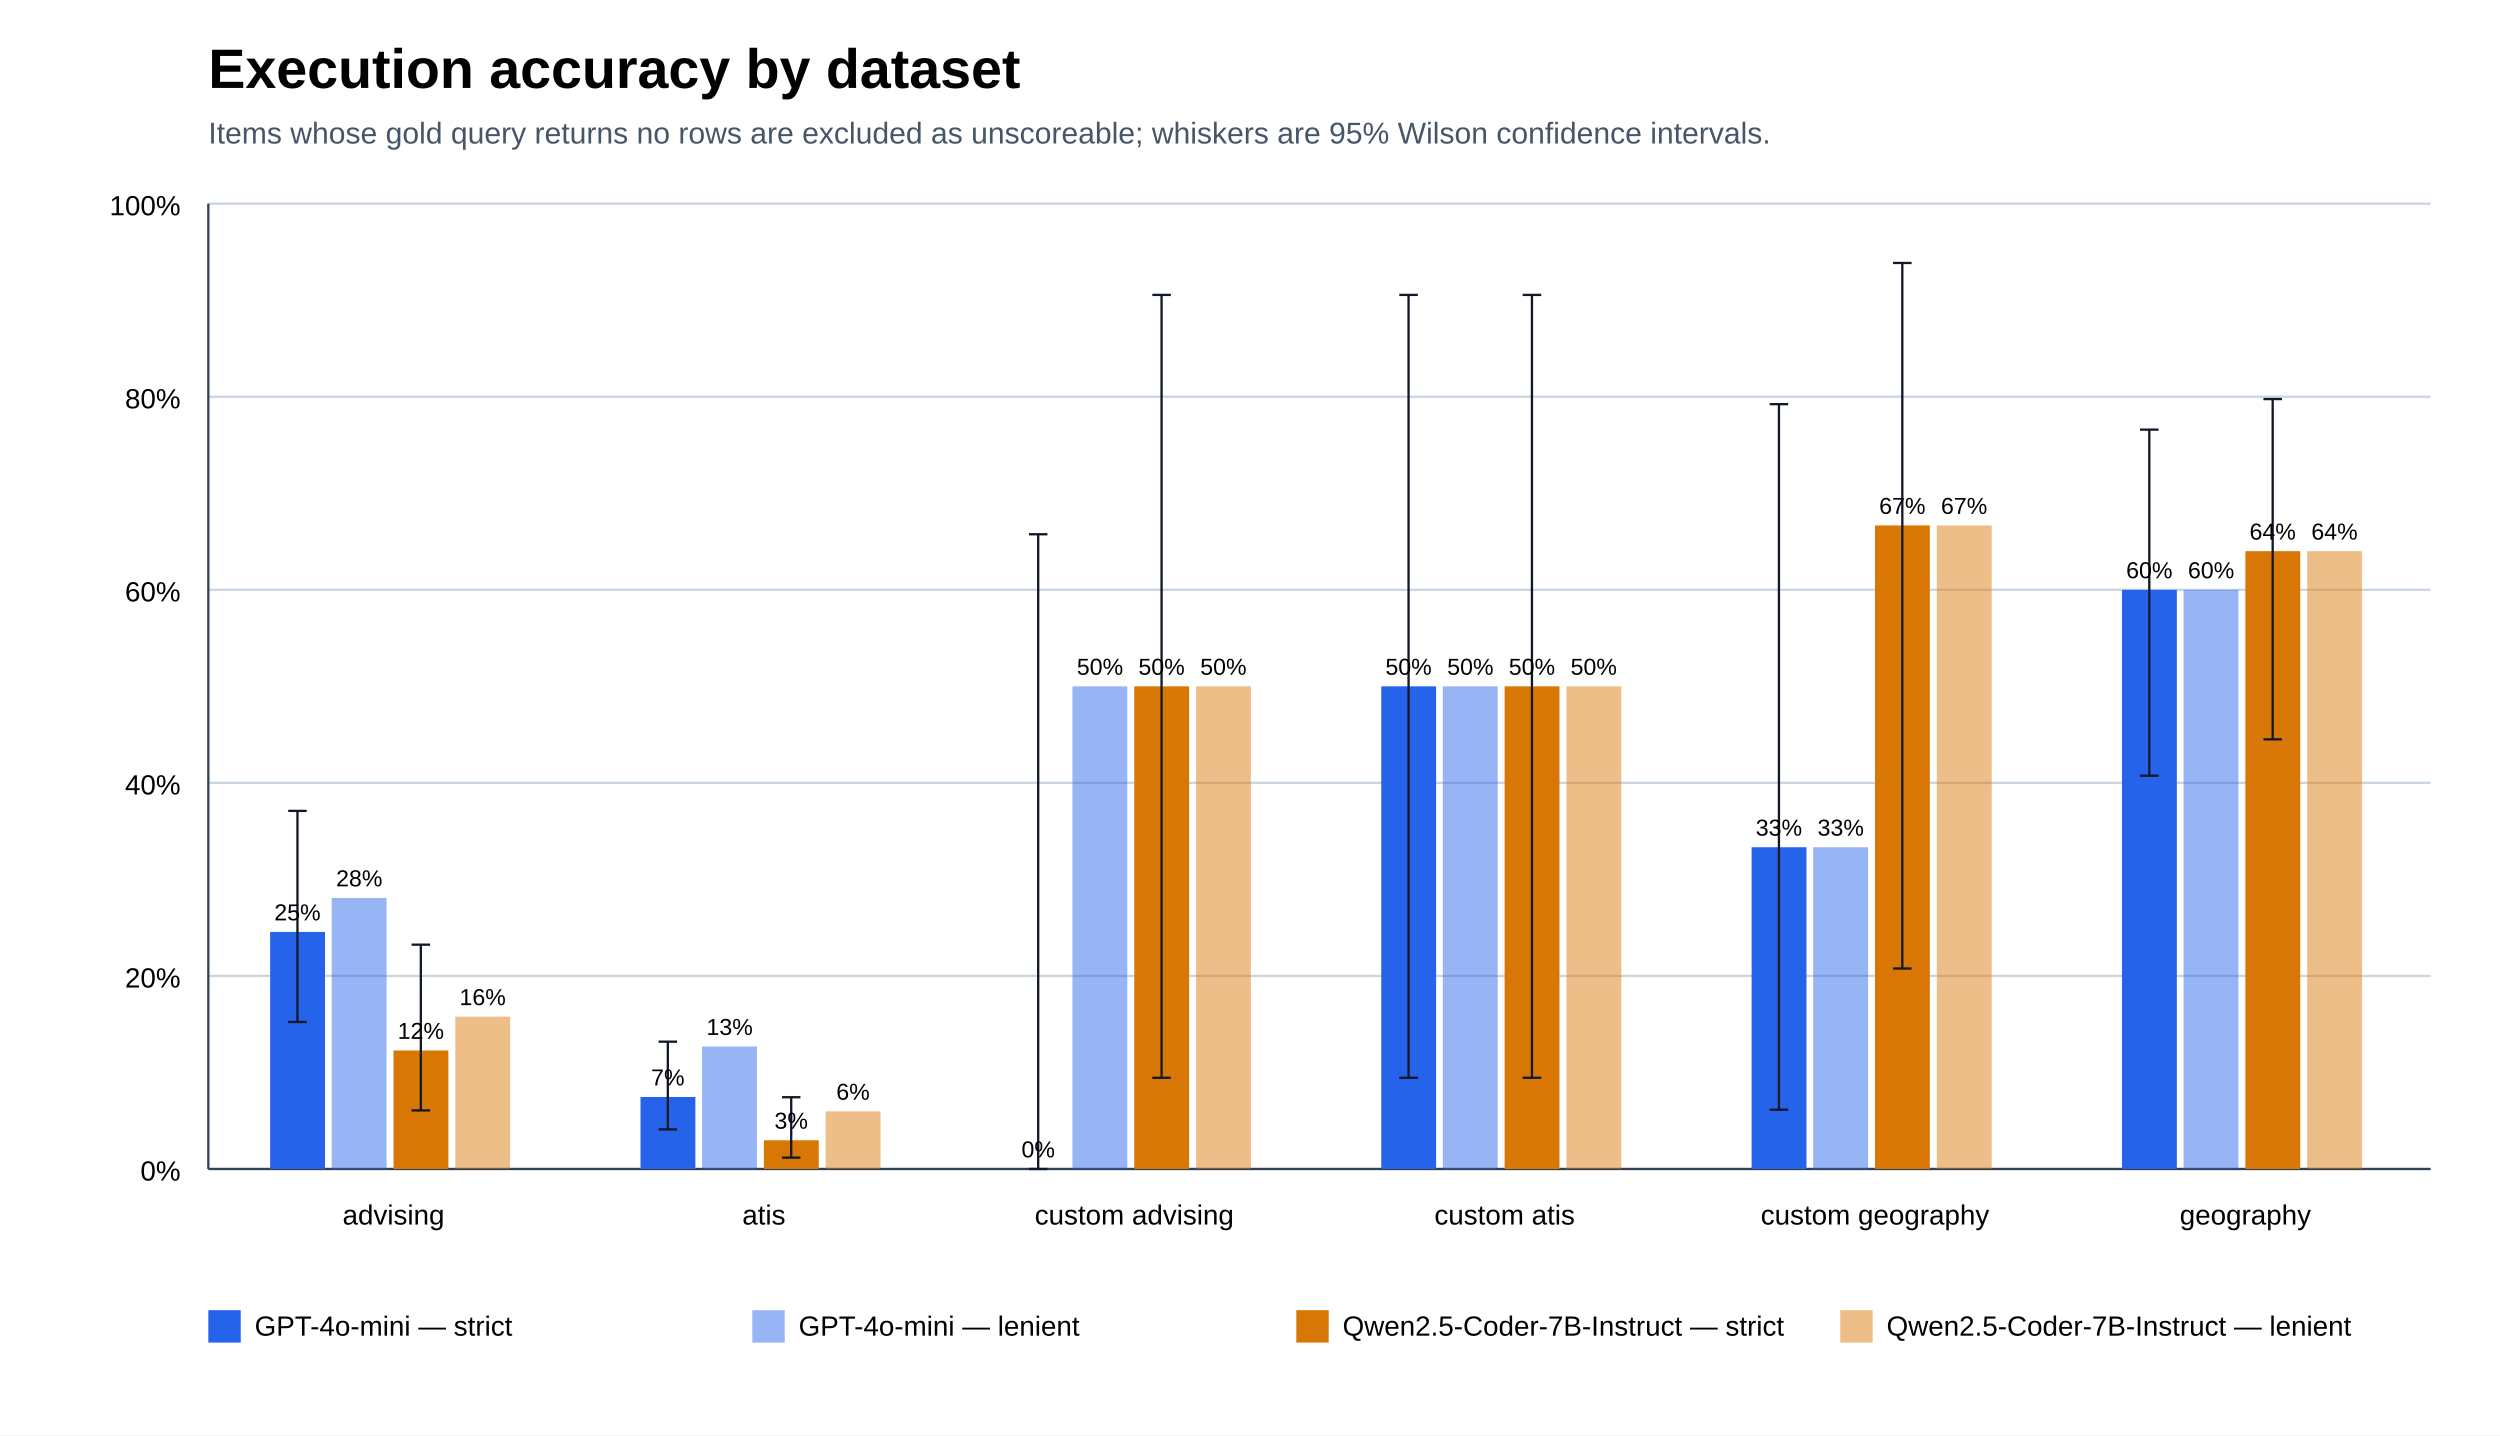
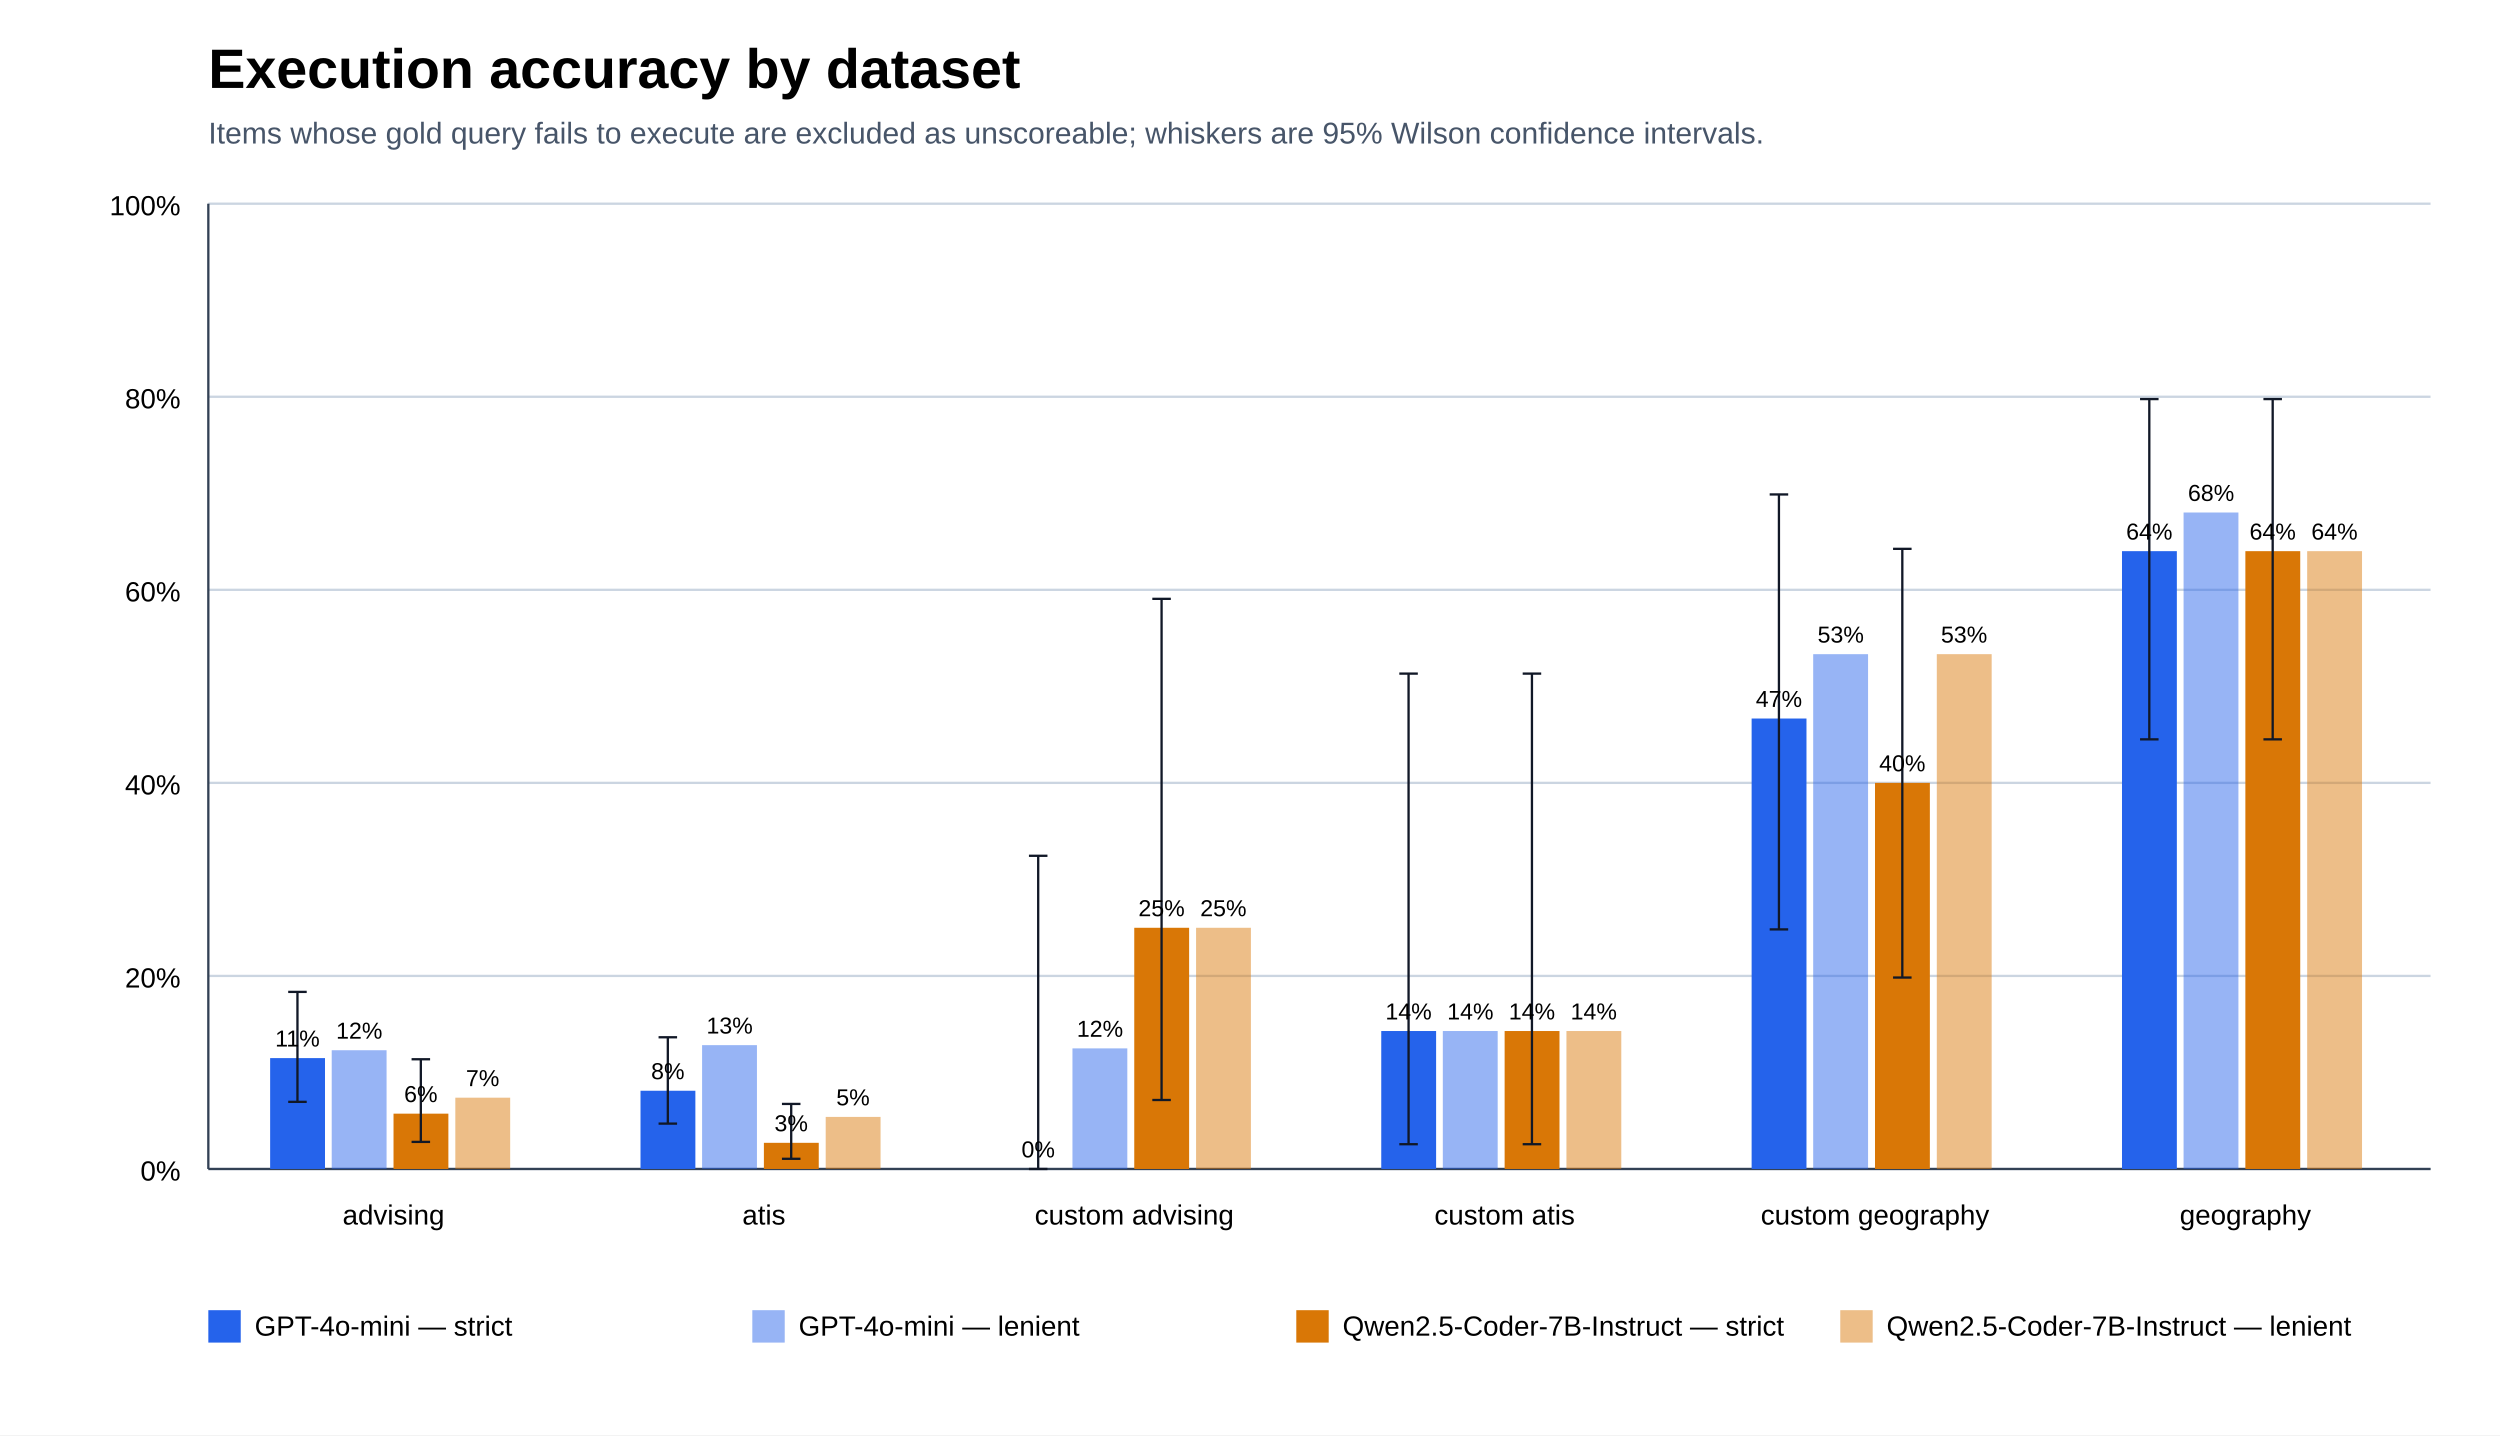
<svg xmlns="http://www.w3.org/2000/svg" width="1080" height="620" viewBox="0 0 1080 620" role="img" aria-labelledby="title desc">
  <rect width="100%" height="100%" fill="white" />
  <text x="90" y="38" font-family="Arial, sans-serif" font-size="24" font-weight="700">Execution accuracy by dataset</text>
-   <text x="90" y="62" font-family="Arial, sans-serif" font-size="13" fill="#475569">Items whose gold query returns no rows are excluded as unscoreable; whiskers are 95% Wilson confidence intervals.</text>
+   <text x="90" y="62" font-family="Arial, sans-serif" font-size="13" fill="#475569">Items whose gold query fails to execute are excluded as unscoreable; whiskers are 95% Wilson confidence intervals.</text>
  <line x1="90" y1="505.0" x2="1050" y2="505.0" stroke="#cbd5e1" stroke-width="1" />
  <text x="78" y="510.0" text-anchor="end" font-family="Arial, sans-serif" font-size="12">0%</text>
  <line x1="90" y1="421.6" x2="1050" y2="421.6" stroke="#cbd5e1" stroke-width="1" />
  <text x="78" y="426.6" text-anchor="end" font-family="Arial, sans-serif" font-size="12">20%</text>
  <line x1="90" y1="338.2" x2="1050" y2="338.2" stroke="#cbd5e1" stroke-width="1" />
  <text x="78" y="343.2" text-anchor="end" font-family="Arial, sans-serif" font-size="12">40%</text>
  <line x1="90" y1="254.8" x2="1050" y2="254.8" stroke="#cbd5e1" stroke-width="1" />
  <text x="78" y="259.8" text-anchor="end" font-family="Arial, sans-serif" font-size="12">60%</text>
  <line x1="90" y1="171.4" x2="1050" y2="171.4" stroke="#cbd5e1" stroke-width="1" />
  <text x="78" y="176.4" text-anchor="end" font-family="Arial, sans-serif" font-size="12">80%</text>
  <line x1="90" y1="88.0" x2="1050" y2="88.0" stroke="#cbd5e1" stroke-width="1" />
  <text x="78" y="93.0" text-anchor="end" font-family="Arial, sans-serif" font-size="12">100%</text>
  <line x1="90" y1="88" x2="90" y2="505" stroke="#334155" />
  <line x1="90" y1="505" x2="1050" y2="505" stroke="#334155" />
-   <rect x="116.7" y="402.6" width="23.7" height="102.4" fill="#2563eb" opacity="1" />
-   <line x1="128.5" y1="441.5" x2="128.5" y2="350.3" stroke="#111827" />
-   <line x1="124.5" y1="441.5" x2="132.5" y2="441.5" stroke="#111827" />
-   <line x1="124.5" y1="350.3" x2="132.5" y2="350.3" stroke="#111827" />
-   <text x="128.5" y="397.6" text-anchor="middle" font-family="Arial, sans-serif" font-size="10">25%</text>
-   <rect x="143.3" y="387.9" width="23.7" height="117.1" fill="#2563eb" opacity="0.48" />
-   <text x="155.2" y="382.9" text-anchor="middle" font-family="Arial, sans-serif" font-size="10">28%</text>
-   <rect x="170.0" y="453.8" width="23.7" height="51.2" fill="#d97706" opacity="1" />
-   <line x1="181.8" y1="479.7" x2="181.8" y2="408.1" stroke="#111827" />
-   <line x1="177.8" y1="479.7" x2="185.8" y2="479.7" stroke="#111827" />
-   <line x1="177.8" y1="408.1" x2="185.8" y2="408.1" stroke="#111827" />
-   <text x="181.8" y="448.8" text-anchor="middle" font-family="Arial, sans-serif" font-size="10">12%</text>
-   <rect x="196.7" y="439.2" width="23.7" height="65.8" fill="#d97706" opacity="0.48" />
-   <text x="208.5" y="434.2" text-anchor="middle" font-family="Arial, sans-serif" font-size="10">16%</text>
+   <rect x="116.7" y="457.1" width="23.7" height="47.9" fill="#2563eb" opacity="1" />
+   <line x1="128.5" y1="476.0" x2="128.5" y2="428.5" stroke="#111827" />
+   <line x1="124.5" y1="476.0" x2="132.5" y2="476.0" stroke="#111827" />
+   <line x1="124.5" y1="428.5" x2="132.5" y2="428.5" stroke="#111827" />
+   <text x="128.5" y="452.1" text-anchor="middle" font-family="Arial, sans-serif" font-size="10">11%</text>
+   <rect x="143.3" y="453.7" width="23.7" height="51.3" fill="#2563eb" opacity="0.48" />
+   <text x="155.2" y="448.7" text-anchor="middle" font-family="Arial, sans-serif" font-size="10">12%</text>
+   <rect x="170.0" y="481.1" width="23.7" height="23.9" fill="#d97706" opacity="1" />
+   <line x1="181.8" y1="493.3" x2="181.8" y2="457.6" stroke="#111827" />
+   <line x1="177.8" y1="493.3" x2="185.8" y2="493.3" stroke="#111827" />
+   <line x1="177.8" y1="457.6" x2="185.8" y2="457.6" stroke="#111827" />
+   <text x="181.8" y="476.1" text-anchor="middle" font-family="Arial, sans-serif" font-size="10">6%</text>
+   <rect x="196.7" y="474.2" width="23.7" height="30.8" fill="#d97706" opacity="0.48" />
+   <text x="208.5" y="469.2" text-anchor="middle" font-family="Arial, sans-serif" font-size="10">7%</text>
  <text x="170.0" y="529" text-anchor="middle" font-family="Arial, sans-serif" font-size="12">advising</text>
-   <rect x="276.7" y="473.9" width="23.7" height="31.1" fill="#2563eb" opacity="1" />
-   <line x1="288.5" y1="487.9" x2="288.5" y2="450.0" stroke="#111827" />
-   <line x1="284.5" y1="487.9" x2="292.5" y2="487.9" stroke="#111827" />
-   <line x1="284.5" y1="450.0" x2="292.5" y2="450.0" stroke="#111827" />
-   <text x="288.5" y="468.9" text-anchor="middle" font-family="Arial, sans-serif" font-size="10">7%</text>
-   <rect x="303.3" y="452.1" width="23.7" height="52.9" fill="#2563eb" opacity="0.48" />
-   <text x="315.2" y="447.1" text-anchor="middle" font-family="Arial, sans-serif" font-size="10">13%</text>
-   <rect x="330.0" y="492.6" width="23.7" height="12.4" fill="#d97706" opacity="1" />
-   <line x1="341.8" y1="500.1" x2="341.8" y2="474.0" stroke="#111827" />
-   <line x1="337.8" y1="500.1" x2="345.8" y2="500.1" stroke="#111827" />
-   <line x1="337.8" y1="474.0" x2="345.8" y2="474.0" stroke="#111827" />
-   <text x="341.8" y="487.6" text-anchor="middle" font-family="Arial, sans-serif" font-size="10">3%</text>
-   <rect x="356.7" y="480.1" width="23.7" height="24.9" fill="#d97706" opacity="0.48" />
-   <text x="368.5" y="475.1" text-anchor="middle" font-family="Arial, sans-serif" font-size="10">6%</text>
+   <rect x="276.7" y="471.2" width="23.7" height="33.8" fill="#2563eb" opacity="1" />
+   <line x1="288.5" y1="485.4" x2="288.5" y2="448.1" stroke="#111827" />
+   <line x1="284.5" y1="485.4" x2="292.5" y2="485.4" stroke="#111827" />
+   <line x1="284.5" y1="448.1" x2="292.5" y2="448.1" stroke="#111827" />
+   <text x="288.5" y="466.2" text-anchor="middle" font-family="Arial, sans-serif" font-size="10">8%</text>
+   <rect x="303.3" y="451.5" width="23.7" height="53.5" fill="#2563eb" opacity="0.48" />
+   <text x="315.2" y="446.5" text-anchor="middle" font-family="Arial, sans-serif" font-size="10">13%</text>
+   <rect x="330.0" y="493.7" width="23.7" height="11.3" fill="#d97706" opacity="1" />
+   <line x1="341.8" y1="500.6" x2="341.8" y2="476.9" stroke="#111827" />
+   <line x1="337.8" y1="500.6" x2="345.8" y2="500.6" stroke="#111827" />
+   <line x1="337.8" y1="476.9" x2="345.8" y2="476.9" stroke="#111827" />
+   <text x="341.8" y="488.7" text-anchor="middle" font-family="Arial, sans-serif" font-size="10">3%</text>
+   <rect x="356.7" y="482.5" width="23.7" height="22.5" fill="#d97706" opacity="0.48" />
+   <text x="368.5" y="477.5" text-anchor="middle" font-family="Arial, sans-serif" font-size="10">5%</text>
  <text x="330.0" y="529" text-anchor="middle" font-family="Arial, sans-serif" font-size="12">atis</text>
  <rect x="436.7" y="505.0" width="23.7" height="0.0" fill="#2563eb" opacity="1" />
-   <line x1="448.5" y1="505.0" x2="448.5" y2="230.8" stroke="#111827" />
+   <line x1="448.5" y1="505.0" x2="448.5" y2="369.7" stroke="#111827" />
  <line x1="444.5" y1="505.0" x2="452.5" y2="505.0" stroke="#111827" />
-   <line x1="444.5" y1="230.8" x2="452.5" y2="230.8" stroke="#111827" />
+   <line x1="444.5" y1="369.7" x2="452.5" y2="369.7" stroke="#111827" />
  <text x="448.5" y="500.0" text-anchor="middle" font-family="Arial, sans-serif" font-size="10">0%</text>
-   <rect x="463.3" y="296.5" width="23.7" height="208.5" fill="#2563eb" opacity="0.48" />
-   <text x="475.2" y="291.5" text-anchor="middle" font-family="Arial, sans-serif" font-size="10">50%</text>
-   <rect x="490.0" y="296.5" width="23.7" height="208.5" fill="#d97706" opacity="1" />
-   <line x1="501.8" y1="465.6" x2="501.8" y2="127.4" stroke="#111827" />
-   <line x1="497.8" y1="465.6" x2="505.8" y2="465.6" stroke="#111827" />
-   <line x1="497.8" y1="127.4" x2="505.8" y2="127.4" stroke="#111827" />
-   <text x="501.8" y="291.5" text-anchor="middle" font-family="Arial, sans-serif" font-size="10">50%</text>
-   <rect x="516.7" y="296.5" width="23.7" height="208.5" fill="#d97706" opacity="0.48" />
-   <text x="528.5" y="291.5" text-anchor="middle" font-family="Arial, sans-serif" font-size="10">50%</text>
+   <rect x="463.3" y="452.9" width="23.7" height="52.1" fill="#2563eb" opacity="0.48" />
+   <text x="475.2" y="447.9" text-anchor="middle" font-family="Arial, sans-serif" font-size="10">12%</text>
+   <rect x="490.0" y="400.8" width="23.7" height="104.2" fill="#d97706" opacity="1" />
+   <line x1="501.8" y1="475.2" x2="501.8" y2="258.7" stroke="#111827" />
+   <line x1="497.8" y1="475.2" x2="505.8" y2="475.2" stroke="#111827" />
+   <line x1="497.8" y1="258.7" x2="505.8" y2="258.7" stroke="#111827" />
+   <text x="501.8" y="395.8" text-anchor="middle" font-family="Arial, sans-serif" font-size="10">25%</text>
+   <rect x="516.7" y="400.8" width="23.7" height="104.2" fill="#d97706" opacity="0.48" />
+   <text x="528.5" y="395.8" text-anchor="middle" font-family="Arial, sans-serif" font-size="10">25%</text>
  <text x="490.0" y="529" text-anchor="middle" font-family="Arial, sans-serif" font-size="12">custom advising</text>
-   <rect x="596.7" y="296.5" width="23.7" height="208.5" fill="#2563eb" opacity="1" />
-   <line x1="608.5" y1="465.6" x2="608.5" y2="127.4" stroke="#111827" />
-   <line x1="604.5" y1="465.6" x2="612.5" y2="465.6" stroke="#111827" />
-   <line x1="604.5" y1="127.4" x2="612.5" y2="127.4" stroke="#111827" />
-   <text x="608.5" y="291.5" text-anchor="middle" font-family="Arial, sans-serif" font-size="10">50%</text>
-   <rect x="623.3" y="296.5" width="23.7" height="208.5" fill="#2563eb" opacity="0.48" />
-   <text x="635.2" y="291.5" text-anchor="middle" font-family="Arial, sans-serif" font-size="10">50%</text>
-   <rect x="650.0" y="296.5" width="23.7" height="208.5" fill="#d97706" opacity="1" />
-   <line x1="661.8" y1="465.6" x2="661.8" y2="127.4" stroke="#111827" />
-   <line x1="657.8" y1="465.6" x2="665.8" y2="465.6" stroke="#111827" />
-   <line x1="657.8" y1="127.4" x2="665.8" y2="127.4" stroke="#111827" />
-   <text x="661.8" y="291.5" text-anchor="middle" font-family="Arial, sans-serif" font-size="10">50%</text>
-   <rect x="676.7" y="296.5" width="23.7" height="208.5" fill="#d97706" opacity="0.48" />
-   <text x="688.5" y="291.5" text-anchor="middle" font-family="Arial, sans-serif" font-size="10">50%</text>
+   <rect x="596.7" y="445.4" width="23.7" height="59.6" fill="#2563eb" opacity="1" />
+   <line x1="608.5" y1="494.3" x2="608.5" y2="291.0" stroke="#111827" />
+   <line x1="604.5" y1="494.3" x2="612.5" y2="494.3" stroke="#111827" />
+   <line x1="604.5" y1="291.0" x2="612.5" y2="291.0" stroke="#111827" />
+   <text x="608.5" y="440.4" text-anchor="middle" font-family="Arial, sans-serif" font-size="10">14%</text>
+   <rect x="623.3" y="445.4" width="23.7" height="59.6" fill="#2563eb" opacity="0.48" />
+   <text x="635.2" y="440.4" text-anchor="middle" font-family="Arial, sans-serif" font-size="10">14%</text>
+   <rect x="650.0" y="445.4" width="23.7" height="59.6" fill="#d97706" opacity="1" />
+   <line x1="661.8" y1="494.3" x2="661.8" y2="291.0" stroke="#111827" />
+   <line x1="657.8" y1="494.3" x2="665.8" y2="494.3" stroke="#111827" />
+   <line x1="657.8" y1="291.0" x2="665.8" y2="291.0" stroke="#111827" />
+   <text x="661.8" y="440.4" text-anchor="middle" font-family="Arial, sans-serif" font-size="10">14%</text>
+   <rect x="676.7" y="445.4" width="23.7" height="59.6" fill="#d97706" opacity="0.48" />
+   <text x="688.5" y="440.4" text-anchor="middle" font-family="Arial, sans-serif" font-size="10">14%</text>
  <text x="650.0" y="529" text-anchor="middle" font-family="Arial, sans-serif" font-size="12">custom atis</text>
-   <rect x="756.7" y="366.0" width="23.7" height="139.0" fill="#2563eb" opacity="1" />
-   <line x1="768.5" y1="479.4" x2="768.5" y2="174.6" stroke="#111827" />
-   <line x1="764.5" y1="479.4" x2="772.5" y2="479.4" stroke="#111827" />
-   <line x1="764.5" y1="174.6" x2="772.5" y2="174.6" stroke="#111827" />
-   <text x="768.5" y="361.0" text-anchor="middle" font-family="Arial, sans-serif" font-size="10">33%</text>
-   <rect x="783.3" y="366.0" width="23.7" height="139.0" fill="#2563eb" opacity="0.48" />
-   <text x="795.2" y="361.0" text-anchor="middle" font-family="Arial, sans-serif" font-size="10">33%</text>
-   <rect x="810.0" y="227.0" width="23.7" height="278.0" fill="#d97706" opacity="1" />
-   <line x1="821.8" y1="418.4" x2="821.8" y2="113.6" stroke="#111827" />
-   <line x1="817.8" y1="418.4" x2="825.8" y2="418.4" stroke="#111827" />
-   <line x1="817.8" y1="113.6" x2="825.8" y2="113.6" stroke="#111827" />
-   <text x="821.8" y="222.0" text-anchor="middle" font-family="Arial, sans-serif" font-size="10">67%</text>
-   <rect x="836.7" y="227.0" width="23.7" height="278.0" fill="#d97706" opacity="0.48" />
-   <text x="848.5" y="222.0" text-anchor="middle" font-family="Arial, sans-serif" font-size="10">67%</text>
+   <rect x="756.7" y="310.4" width="23.7" height="194.6" fill="#2563eb" opacity="1" />
+   <line x1="768.5" y1="401.5" x2="768.5" y2="213.6" stroke="#111827" />
+   <line x1="764.5" y1="401.5" x2="772.5" y2="401.5" stroke="#111827" />
+   <line x1="764.5" y1="213.6" x2="772.5" y2="213.6" stroke="#111827" />
+   <text x="768.5" y="305.4" text-anchor="middle" font-family="Arial, sans-serif" font-size="10">47%</text>
+   <rect x="783.3" y="282.6" width="23.7" height="222.4" fill="#2563eb" opacity="0.48" />
+   <text x="795.2" y="277.6" text-anchor="middle" font-family="Arial, sans-serif" font-size="10">53%</text>
+   <rect x="810.0" y="338.2" width="23.7" height="166.8" fill="#d97706" opacity="1" />
+   <line x1="821.8" y1="422.3" x2="821.8" y2="237.1" stroke="#111827" />
+   <line x1="817.8" y1="422.3" x2="825.8" y2="422.3" stroke="#111827" />
+   <line x1="817.8" y1="237.1" x2="825.8" y2="237.1" stroke="#111827" />
+   <text x="821.8" y="333.2" text-anchor="middle" font-family="Arial, sans-serif" font-size="10">40%</text>
+   <rect x="836.7" y="282.6" width="23.7" height="222.4" fill="#d97706" opacity="0.48" />
+   <text x="848.5" y="277.6" text-anchor="middle" font-family="Arial, sans-serif" font-size="10">53%</text>
  <text x="810.0" y="529" text-anchor="middle" font-family="Arial, sans-serif" font-size="12">custom geography</text>
-   <rect x="916.7" y="254.8" width="23.7" height="250.2" fill="#2563eb" opacity="1" />
-   <line x1="928.5" y1="335.1" x2="928.5" y2="185.6" stroke="#111827" />
-   <line x1="924.5" y1="335.1" x2="932.5" y2="335.1" stroke="#111827" />
-   <line x1="924.5" y1="185.6" x2="932.5" y2="185.6" stroke="#111827" />
-   <text x="928.5" y="249.8" text-anchor="middle" font-family="Arial, sans-serif" font-size="10">60%</text>
-   <rect x="943.3" y="254.8" width="23.7" height="250.2" fill="#2563eb" opacity="0.48" />
-   <text x="955.2" y="249.8" text-anchor="middle" font-family="Arial, sans-serif" font-size="10">60%</text>
+   <rect x="916.7" y="238.1" width="23.7" height="266.9" fill="#2563eb" opacity="1" />
+   <line x1="928.5" y1="319.4" x2="928.5" y2="172.4" stroke="#111827" />
+   <line x1="924.5" y1="319.4" x2="932.5" y2="319.4" stroke="#111827" />
+   <line x1="924.5" y1="172.4" x2="932.5" y2="172.4" stroke="#111827" />
+   <text x="928.5" y="233.1" text-anchor="middle" font-family="Arial, sans-serif" font-size="10">64%</text>
+   <rect x="943.3" y="221.4" width="23.7" height="283.6" fill="#2563eb" opacity="0.48" />
+   <text x="955.2" y="216.4" text-anchor="middle" font-family="Arial, sans-serif" font-size="10">68%</text>
  <rect x="970.0" y="238.1" width="23.7" height="266.9" fill="#d97706" opacity="1" />
  <line x1="981.8" y1="319.4" x2="981.8" y2="172.4" stroke="#111827" />
  <line x1="977.8" y1="319.4" x2="985.8" y2="319.4" stroke="#111827" />
  <line x1="977.8" y1="172.4" x2="985.8" y2="172.4" stroke="#111827" />
  <text x="981.8" y="233.1" text-anchor="middle" font-family="Arial, sans-serif" font-size="10">64%</text>
  <rect x="996.7" y="238.1" width="23.7" height="266.9" fill="#d97706" opacity="0.48" />
  <text x="1008.5" y="233.1" text-anchor="middle" font-family="Arial, sans-serif" font-size="10">64%</text>
  <text x="970.0" y="529" text-anchor="middle" font-family="Arial, sans-serif" font-size="12">geography</text>
  <rect x="90" y="566" width="14" height="14" fill="#2563eb" opacity="1" />
  <text x="110" y="577" font-family="Arial, sans-serif" font-size="12">GPT-4o-mini — strict</text>
  <rect x="325" y="566" width="14" height="14" fill="#2563eb" opacity="0.48" />
  <text x="345" y="577" font-family="Arial, sans-serif" font-size="12">GPT-4o-mini — lenient</text>
  <rect x="560" y="566" width="14" height="14" fill="#d97706" opacity="1" />
  <text x="580" y="577" font-family="Arial, sans-serif" font-size="12">Qwen2.5-Coder-7B-Instruct — strict</text>
  <rect x="795" y="566" width="14" height="14" fill="#d97706" opacity="0.48" />
  <text x="815" y="577" font-family="Arial, sans-serif" font-size="12">Qwen2.5-Coder-7B-Instruct — lenient</text>
</svg>
